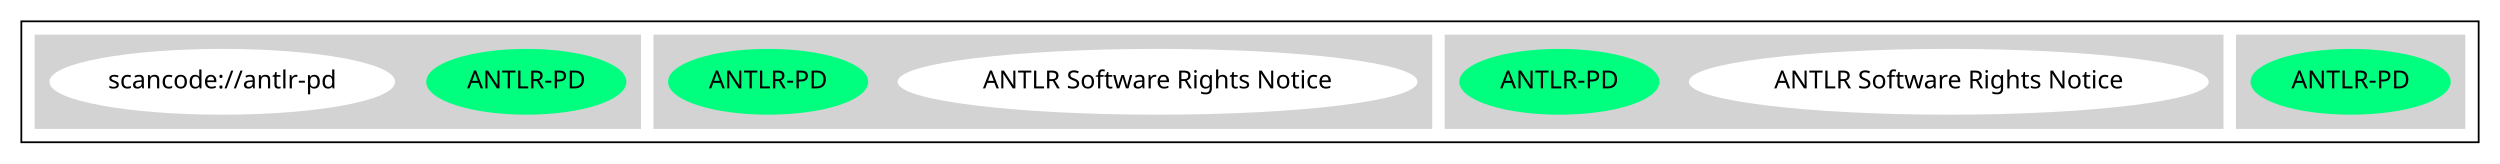
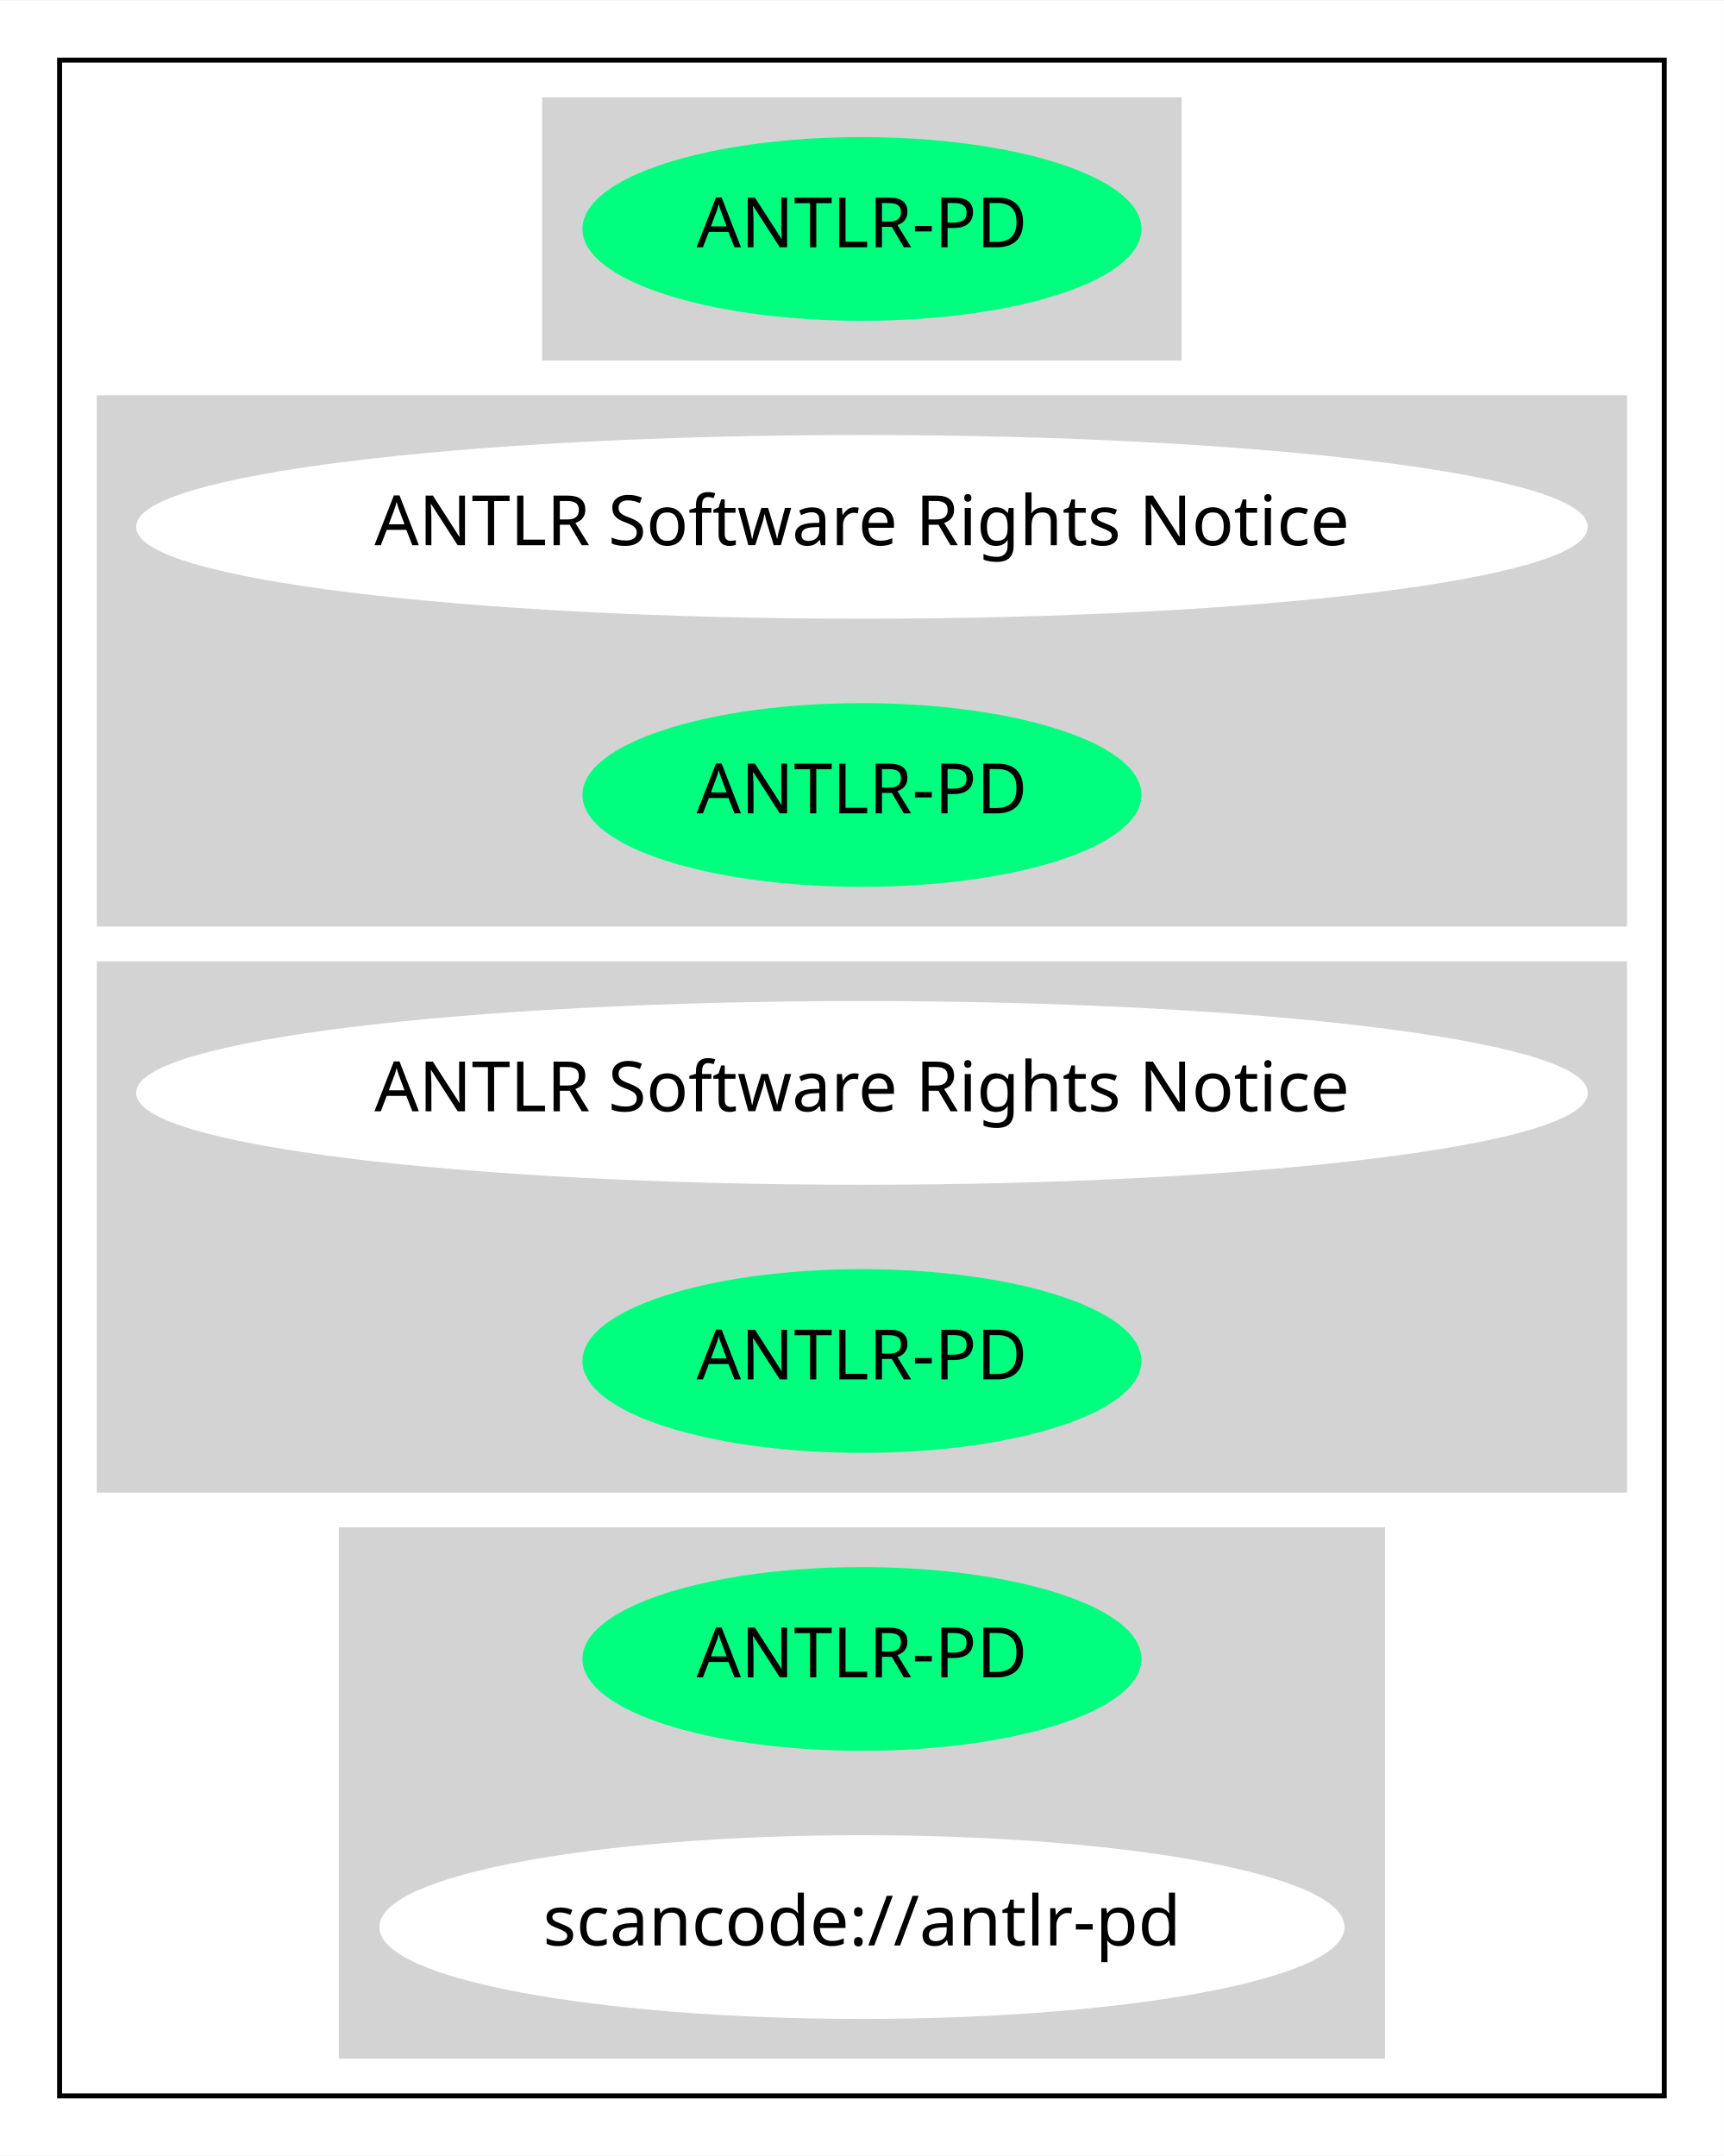
- <svg xmlns="http://www.w3.org/2000/svg" width="1406pt" height="92pt" viewBox="0.00 0.00 1406.00 92.00">
-   <g id="graph0" class="graph" transform="scale(1 1) rotate(0) translate(4 88)">
-     <polygon fill="white" stroke="transparent" points="-4,4 -4,-88 1402,-88 1402,4 -4,4" />
+ <svg xmlns="http://www.w3.org/2000/svg" width="347pt" height="434pt" viewBox="0.00 0.00 347.17 434.00">
+   <g id="graph0" class="graph" transform="scale(1 1) rotate(0) translate(4 430)">
+     <polygon fill="white" stroke="transparent" points="-4,4 -4,-430 343.17,-430 343.17,4 -4,4" />
    <g id="clust1" class="cluster">
-       <polygon fill="none" stroke="black" points="8,-8 8,-76 1390,-76 1390,-8 8,-8" />
+       <polygon fill="none" stroke="black" points="8,-8 8,-418 331.17,-418 331.17,-8 8,-8" />
    </g>
    <g id="clust2" class="cluster">
-       <polygon fill="lightgray" stroke="lightgray" points="1254,-16 1254,-68 1382,-68 1382,-16 1254,-16" />
+       <polygon fill="lightgray" stroke="lightgray" points="105.69,-358 105.69,-410 233.48,-410 233.48,-358 105.69,-358" />
    </g>
    <g id="clust3" class="cluster">
-       <polygon fill="lightgray" stroke="lightgray" points="809,-16 809,-68 1246,-68 1246,-16 809,-16" />
+       <polygon fill="lightgray" stroke="lightgray" points="16,-244 16,-350 323.17,-350 323.17,-244 16,-244" />
    </g>
    <g id="clust4" class="cluster">
-       <polygon fill="lightgray" stroke="lightgray" points="364,-16 364,-68 801,-68 801,-16 364,-16" />
+       <polygon fill="lightgray" stroke="lightgray" points="16,-130 16,-236 323.17,-236 323.17,-130 16,-130" />
    </g>
    <g id="clust5" class="cluster">
-       <polygon fill="lightgray" stroke="lightgray" points="16,-16 16,-68 356,-68 356,-16 16,-16" />
+       <polygon fill="lightgray" stroke="lightgray" points="64.75,-16 64.75,-122 274.43,-122 274.43,-16 64.75,-16" />
    </g>
    <g id="node1" class="node">
-       <ellipse fill="springgreen" stroke="springgreen" cx="1318" cy="-42" rx="55.79" ry="18" />
-       <text text-anchor="middle" x="1318" y="-38.3" font-family="Times-Roman" font-size="14.00">ANTLR-PD</text>
+       <ellipse fill="springgreen" stroke="springgreen" cx="169.59" cy="-384" rx="55.79" ry="18" />
+       <text text-anchor="middle" x="169.59" y="-380.3" font-family="Times-Roman" font-size="14.00">ANTLR-PD</text>
    </g>
    <g id="node2" class="node">
-       <ellipse fill="white" stroke="white" cx="1092" cy="-42" rx="145.67" ry="18" />
-       <text text-anchor="middle" x="1092" y="-38.3" font-family="Times-Roman" font-size="14.00">ANTLR Software Rights Notice</text>
+       <ellipse fill="white" stroke="white" cx="169.59" cy="-324" rx="145.67" ry="18" />
+       <text text-anchor="middle" x="169.59" y="-320.3" font-family="Times-Roman" font-size="14.00">ANTLR Software Rights Notice</text>
    </g>
    <g id="node3" class="node">
-       <ellipse fill="springgreen" stroke="springgreen" cx="873" cy="-42" rx="55.79" ry="18" />
-       <text text-anchor="middle" x="873" y="-38.3" font-family="Times-Roman" font-size="14.00">ANTLR-PD</text>
+       <ellipse fill="springgreen" stroke="springgreen" cx="169.59" cy="-270" rx="55.79" ry="18" />
+       <text text-anchor="middle" x="169.59" y="-266.3" font-family="Times-Roman" font-size="14.00">ANTLR-PD</text>
    </g>
    <g id="node4" class="node">
-       <ellipse fill="white" stroke="white" cx="647" cy="-42" rx="145.67" ry="18" />
-       <text text-anchor="middle" x="647" y="-38.3" font-family="Times-Roman" font-size="14.00">ANTLR Software Rights Notice</text>
+       <ellipse fill="white" stroke="white" cx="169.59" cy="-210" rx="145.67" ry="18" />
+       <text text-anchor="middle" x="169.59" y="-206.3" font-family="Times-Roman" font-size="14.00">ANTLR Software Rights Notice</text>
    </g>
    <g id="node5" class="node">
-       <ellipse fill="springgreen" stroke="springgreen" cx="428" cy="-42" rx="55.79" ry="18" />
-       <text text-anchor="middle" x="428" y="-38.3" font-family="Times-Roman" font-size="14.00">ANTLR-PD</text>
+       <ellipse fill="springgreen" stroke="springgreen" cx="169.59" cy="-156" rx="55.79" ry="18" />
+       <text text-anchor="middle" x="169.59" y="-152.3" font-family="Times-Roman" font-size="14.00">ANTLR-PD</text>
    </g>
    <g id="node6" class="node">
-       <ellipse fill="springgreen" stroke="springgreen" cx="292" cy="-42" rx="55.79" ry="18" />
-       <text text-anchor="middle" x="292" y="-38.3" font-family="Times-Roman" font-size="14.00">ANTLR-PD</text>
+       <ellipse fill="springgreen" stroke="springgreen" cx="169.59" cy="-96" rx="55.79" ry="18" />
+       <text text-anchor="middle" x="169.59" y="-92.3" font-family="Times-Roman" font-size="14.00">ANTLR-PD</text>
    </g>
    <g id="node7" class="node">
-       <ellipse fill="white" stroke="white" cx="121" cy="-42" rx="96.68" ry="18" />
-       <text text-anchor="middle" x="121" y="-38.3" font-family="Times-Roman" font-size="14.00">scancode://antlr-pd</text>
+       <ellipse fill="white" stroke="white" cx="169.59" cy="-42" rx="96.68" ry="18" />
+       <text text-anchor="middle" x="169.59" y="-38.3" font-family="Times-Roman" font-size="14.00">scancode://antlr-pd</text>
    </g>
  </g>
</svg>
